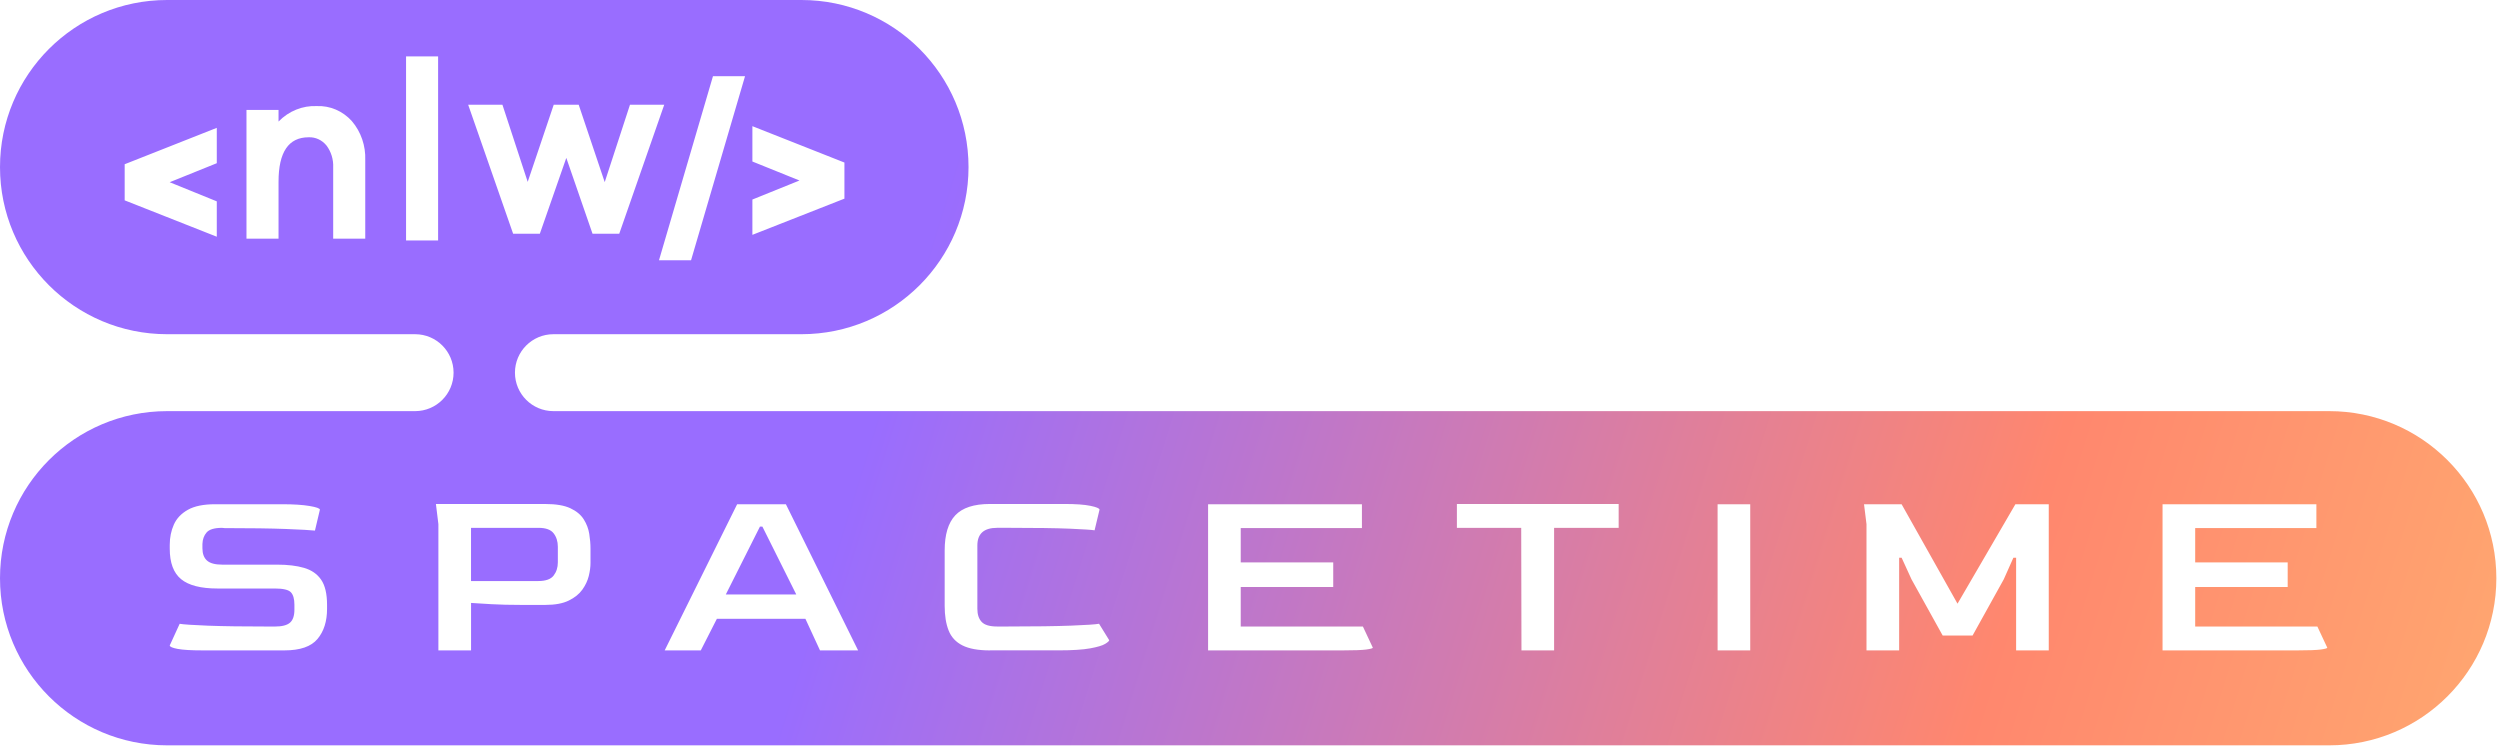
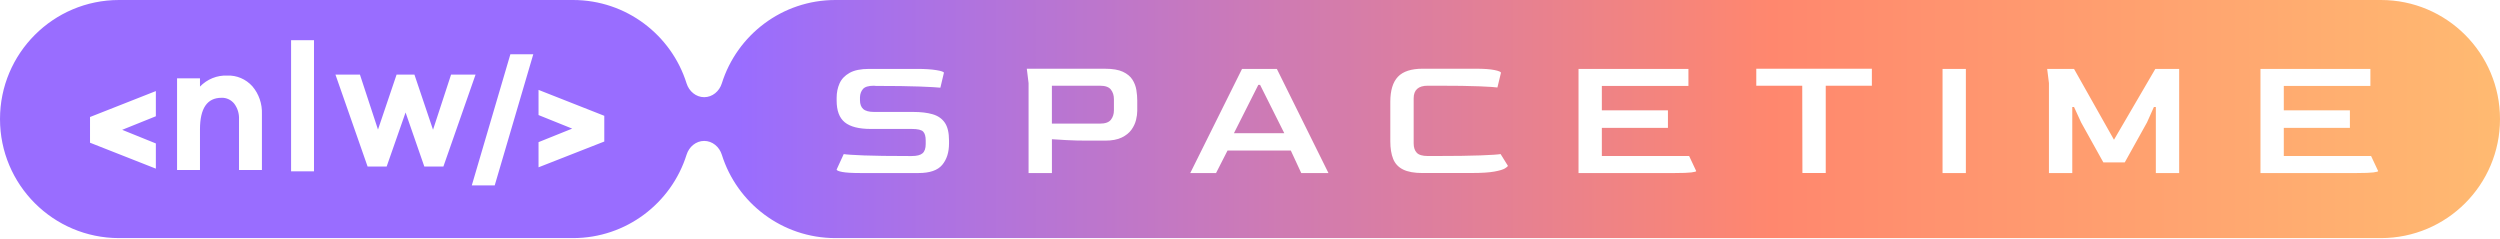
- <svg xmlns="http://www.w3.org/2000/svg" width="161" height="48" viewBox="0 0 161 48" fill="none">
-   <path fill-rule="evenodd" clip-rule="evenodd" d="M0 10.762C0 4.818 4.818 0 10.762 0H51.612C57.555 0 62.373 4.818 62.373 10.762C62.373 16.705 57.555 21.523 51.612 21.523H35.64C34.272 21.523 33.163 22.632 33.163 24C33.163 25.368 34.272 26.477 35.64 26.477H150.003C155.947 26.477 160.765 31.295 160.765 37.238C160.765 43.182 155.947 48 150.003 48H10.762C4.818 48 4.88281e-05 43.182 4.88281e-05 37.238C4.88281e-05 31.295 4.818 26.477 10.762 26.477H26.733C28.101 26.477 29.21 25.368 29.21 24C29.21 22.632 28.101 21.523 26.733 21.523H10.762C4.818 21.523 0 16.705 0 10.762ZM63.752 41.886C62.997 41.886 62.408 41.779 61.983 41.565C61.558 41.351 61.261 41.032 61.092 40.604C60.922 40.177 60.837 39.65 60.837 39.019V35.45C60.837 34.425 61.065 33.67 61.522 33.184C61.978 32.699 62.722 32.456 63.753 32.456H68.547C69.28 32.456 69.839 32.495 70.227 32.576C70.614 32.656 70.809 32.739 70.809 32.824L70.491 34.152C70.311 34.12 69.777 34.086 68.89 34.047C68.003 34.01 66.716 33.992 65.028 33.992H64.215C63.366 33.992 62.942 34.371 62.942 35.129V39.211C62.942 39.574 63.035 39.854 63.22 40.051C63.406 40.249 63.738 40.347 64.215 40.347H64.869C66.632 40.347 67.999 40.328 68.971 40.291C69.942 40.254 70.545 40.214 70.779 40.17L71.432 41.227C71.432 41.28 71.344 41.361 71.17 41.467C70.995 41.574 70.673 41.669 70.206 41.754C69.738 41.839 69.065 41.883 68.184 41.883H63.755L63.752 41.886ZM28.232 41.885V33.754L28.073 32.458H35.129C35.809 32.458 36.342 32.55 36.73 32.73C37.117 32.911 37.405 33.149 37.591 33.442C37.776 33.736 37.895 34.047 37.948 34.379C38.001 34.71 38.028 35.024 38.028 35.324V36.269C38.028 36.514 37.991 36.789 37.917 37.093C37.842 37.396 37.705 37.691 37.503 37.973C37.302 38.255 37.009 38.491 36.627 38.677C36.245 38.864 35.746 38.956 35.129 38.956H33.505C32.835 38.956 32.211 38.941 31.633 38.909C31.054 38.877 30.622 38.85 30.336 38.829V41.887H28.233L28.232 41.885ZM30.334 37.419H34.667C35.145 37.419 35.474 37.301 35.654 37.066C35.834 36.832 35.925 36.55 35.925 36.218V35.21C35.925 34.868 35.834 34.58 35.654 34.346C35.474 34.111 35.149 33.993 34.683 33.993H30.334V37.419ZM13.036 41.885C12.313 41.885 11.783 41.853 11.443 41.79C11.103 41.726 10.932 41.651 10.932 41.566L11.57 40.173C11.814 40.215 12.422 40.255 13.394 40.294C14.365 40.331 15.701 40.349 17.4 40.349H17.702C18.158 40.349 18.483 40.267 18.674 40.101C18.865 39.936 18.96 39.656 18.96 39.261V38.94C18.96 38.567 18.883 38.3 18.73 38.14C18.576 37.98 18.233 37.9 17.702 37.9H14.007C12.935 37.9 12.154 37.7 11.665 37.3C11.176 36.899 10.932 36.246 10.932 35.338V35.082C10.932 34.613 11.02 34.181 11.195 33.786C11.37 33.391 11.669 33.074 12.095 32.833C12.519 32.593 13.103 32.473 13.847 32.473H18.18C18.902 32.473 19.485 32.51 19.932 32.585C20.378 32.66 20.601 32.74 20.601 32.825L20.283 34.17C20.007 34.139 19.38 34.104 18.404 34.066C17.427 34.029 16.115 34.01 14.469 34.01L14.294 33.994C13.805 33.994 13.476 34.094 13.306 34.29C13.136 34.487 13.045 34.735 13.036 35.035V35.306C13.036 35.659 13.134 35.923 13.33 36.099C13.526 36.275 13.854 36.363 14.309 36.363H17.846C18.525 36.363 19.105 36.431 19.582 36.571C20.06 36.71 20.426 36.963 20.68 37.331C20.935 37.7 21.062 38.242 21.062 38.956V39.212C21.062 40.013 20.858 40.658 20.448 41.148C20.039 41.639 19.331 41.885 18.323 41.885H13.036ZM47.472 32.473L42.806 41.885H45.131L46.166 39.852H51.869L52.808 41.885H55.262L50.611 32.473H47.472ZM51.28 38.284H46.742L48.94 33.915H49.099L51.28 38.284ZM77.801 32.473V41.885H86.498C87.199 41.885 87.693 41.867 87.98 41.83C88.266 41.791 88.409 41.752 88.409 41.709L87.771 40.348H79.903V37.803H85.86V36.218H79.903V34.009H87.708V32.473H77.801ZM97.982 41.885L97.966 33.994H93.824V32.458H104.242V33.994H100.084V41.885H97.982ZM110.613 32.473V41.885H112.715V32.473H110.613ZM120.202 41.886V33.755L120.043 32.474H122.464L126.064 38.877L129.791 32.474H131.94V41.887H129.838V35.916H129.663L129.042 37.309L127.035 40.927H125.108L123.101 37.309L122.464 35.916H122.305V41.887H120.203L120.202 41.886ZM139.268 32.473V41.885H147.965C148.666 41.885 149.16 41.867 149.447 41.83C149.733 41.791 149.876 41.752 149.876 41.709L149.239 40.348H141.37V37.803H147.327V36.218H141.37V34.009H149.175V32.473H139.268ZM13.961 8.233V10.509V10.51L10.927 11.735L13.961 12.967V15.245L8.041 12.907H8.029V10.572H8.041L13.961 8.233ZM48.454 15.124V12.85L51.486 11.625L48.454 10.401V8.125L54.366 10.462H54.381V12.799H54.366L48.454 15.124ZM45.915 4.908L42.438 16.763H44.503L47.98 4.908H45.915ZM23.522 10.319C23.558 9.392 23.249 8.488 22.662 7.803H22.663C22.372 7.479 22.019 7.225 21.628 7.057C21.237 6.89 20.818 6.814 20.396 6.832C19.944 6.812 19.494 6.89 19.071 7.061C18.648 7.232 18.262 7.493 17.938 7.828V7.079H15.873V15.369H17.938V11.697C17.938 9.793 18.585 8.841 19.877 8.841C20.093 8.831 20.31 8.874 20.509 8.966C20.707 9.057 20.884 9.197 21.026 9.371C21.327 9.771 21.481 10.273 21.457 10.784V15.369H23.522V10.319ZM26.15 3.632V15.486H28.214V3.632H26.15ZM38.158 15.051H39.88L42.776 6.747H40.57L38.944 11.729L37.269 6.747H35.659L33.984 11.713L32.357 6.747H30.151L33.045 15.051H34.766L36.47 10.168L38.158 15.051Z" fill="url(#paint0_linear_19_262)" />
+ <svg xmlns="http://www.w3.org/2000/svg" width="210" height="20" viewBox="0 0 210 20" fill="none">
+   <path fill-rule="evenodd" clip-rule="evenodd" d="M0 10C0 4.477 4.477 0 10 0H48.129C52.609 0 56.401 2.946 57.673 7.007C57.88 7.666 58.461 8.163 59.152 8.163C59.843 8.163 60.425 7.666 60.632 7.007C61.904 2.946 65.696 0 70.176 0H200C205.523 0 210 4.477 210 10C210 15.523 205.523 20 200.001 20H70.176C65.696 20 61.904 17.054 60.632 12.993C60.425 12.334 59.843 11.837 59.152 11.837C58.461 11.837 57.88 12.334 57.673 12.993C56.401 17.054 52.609 20 48.129 20H10C4.477 20 0 15.523 0 10ZM119.503 14.535C118.8 14.535 118.25 14.436 117.855 14.237C117.458 14.038 117.182 13.742 117.024 13.344C116.866 12.947 116.786 12.457 116.786 11.871V8.554C116.786 7.602 116.999 6.9 117.425 6.449C117.85 5.999 118.543 5.772 119.504 5.772H123.971C124.654 5.772 125.176 5.809 125.538 5.884C125.898 5.958 126.08 6.036 126.08 6.115L125.783 7.349C125.615 7.319 125.118 7.287 124.291 7.251C123.465 7.217 122.266 7.199 120.692 7.199H119.935C119.143 7.199 118.748 7.552 118.748 8.256V12.049C118.748 12.387 118.834 12.647 119.007 12.83C119.18 13.014 119.49 13.105 119.935 13.105H120.544C122.187 13.105 123.461 13.088 124.367 13.053C125.272 13.019 125.834 12.982 126.051 12.941L126.66 13.922C126.66 13.972 126.579 14.047 126.416 14.146C126.253 14.245 125.953 14.334 125.518 14.413C125.082 14.492 124.454 14.532 123.633 14.532H119.506L119.503 14.535ZM86.4 14.534V6.979L86.252 5.774H92.828C93.462 5.774 93.958 5.859 94.32 6.027C94.681 6.196 94.949 6.416 95.122 6.688C95.295 6.962 95.406 7.251 95.455 7.559C95.505 7.867 95.529 8.159 95.529 8.437V9.315C95.529 9.543 95.495 9.799 95.426 10.081C95.356 10.363 95.228 10.637 95.04 10.899C94.853 11.161 94.58 11.38 94.224 11.553C93.868 11.726 93.403 11.813 92.828 11.813H91.314C90.69 11.813 90.108 11.798 89.57 11.768C89.03 11.739 88.627 11.714 88.361 11.694V14.536H86.402L86.4 14.534ZM88.359 10.384H92.397C92.843 10.384 93.149 10.274 93.317 10.056C93.485 9.839 93.569 9.576 93.569 9.268V8.331C93.569 8.013 93.485 7.746 93.317 7.528C93.149 7.31 92.847 7.201 92.412 7.201H88.359V10.384ZM72.238 14.535C71.565 14.535 71.071 14.505 70.753 14.446C70.437 14.387 70.278 14.317 70.278 14.238L70.872 12.943C71.099 12.983 71.666 13.02 72.572 13.056C73.477 13.09 74.722 13.107 76.305 13.107H76.587C77.012 13.107 77.314 13.031 77.492 12.877C77.67 12.723 77.759 12.463 77.759 12.096V11.798C77.759 11.451 77.688 11.203 77.544 11.054C77.401 10.905 77.081 10.831 76.587 10.831H73.143C72.144 10.831 71.417 10.645 70.961 10.273C70.505 9.902 70.278 9.294 70.278 8.451V8.213C70.278 7.777 70.359 7.376 70.522 7.009C70.685 6.642 70.965 6.347 71.361 6.123C71.756 5.9 72.301 5.788 72.994 5.788H77.032C77.705 5.788 78.248 5.823 78.665 5.893C79.081 5.962 79.288 6.037 79.288 6.116L78.992 7.366C78.735 7.336 78.151 7.304 77.24 7.268C76.33 7.234 75.107 7.217 73.573 7.217L73.41 7.202C72.954 7.202 72.648 7.294 72.49 7.477C72.332 7.66 72.247 7.89 72.238 8.169V8.421C72.238 8.749 72.329 8.994 72.512 9.158C72.695 9.321 73 9.403 73.425 9.403H76.72C77.354 9.403 77.894 9.467 78.338 9.596C78.784 9.725 79.125 9.961 79.362 10.303C79.6 10.645 79.718 11.149 79.718 11.813V12.051C79.718 12.794 79.528 13.394 79.146 13.85C78.765 14.306 78.105 14.535 77.165 14.535H72.238ZM104.331 5.788L99.982 14.535H102.149L103.113 12.645H108.428L109.304 14.535H111.59L107.256 5.788H104.331ZM107.88 11.188H103.651L105.699 7.128H105.847L107.88 11.188ZM132.596 5.788V14.535H140.701C141.354 14.535 141.815 14.517 142.082 14.483C142.348 14.447 142.482 14.41 142.482 14.371L141.888 13.106H134.555V10.742H140.107V9.269H134.555V7.216H141.828V5.788H132.596ZM151.403 14.534L151.388 7.202H147.528V5.774H157.237V7.202H153.362V14.534H151.403ZM163.174 5.788V14.535H165.133V5.788H163.174ZM172.111 14.535V6.979L171.962 5.789H174.219L177.574 11.739L181.047 5.789H183.05V14.536H181.091V8.988H180.928L180.349 10.282L178.479 13.644H176.683L174.813 10.282L174.219 8.988H174.071V14.536H172.112L172.111 14.535ZM189.88 5.788V14.535H197.985C198.638 14.535 199.099 14.517 199.366 14.483C199.633 14.447 199.766 14.41 199.766 14.371L199.172 13.106H191.839V10.742H197.391V9.269H191.839V7.216H199.113V5.788H189.88ZM13.092 7.65V9.765V9.766L10.263 10.905L13.092 12.049V14.166L7.574 11.993H7.562V9.824H7.574L13.092 7.65ZM45.237 14.054V11.94L48.063 10.803L45.237 9.665V7.55L50.747 9.722H50.76V11.893H50.747L45.237 14.054ZM42.871 4.561L39.63 15.576H41.555L44.795 4.561H42.871ZM22.001 9.589C22.035 8.727 21.747 7.887 21.2 7.25H21.201C20.93 6.949 20.601 6.713 20.236 6.558C19.872 6.402 19.482 6.332 19.089 6.349C18.667 6.33 18.247 6.402 17.853 6.561C17.459 6.72 17.099 6.963 16.798 7.274V6.578H14.873V14.281H16.798V10.87C16.798 9.1 17.4 8.215 18.605 8.215C18.806 8.206 19.008 8.246 19.193 8.331C19.378 8.416 19.543 8.546 19.675 8.708C19.956 9.079 20.1 9.546 20.077 10.02V14.281H22.001V9.589ZM24.451 3.374V14.39H26.375V3.374H24.451ZM35.642 13.986H37.246L39.946 6.269H37.889L36.374 10.899L34.813 6.269H33.312L31.751 10.884L30.235 6.269H28.179L30.877 13.986H32.48L34.068 9.448L35.642 13.986Z" fill="url(#paint0_linear_46_3605)" />
  <defs>
-     <linearGradient id="paint0_linear_19_262" x1="12.897" y1="4.70915e-07" x2="200.883" y2="58.506" gradientUnits="userSpaceOnUse">
+     <linearGradient id="paint0_linear_46_3605" x1="3.48" y1="-6.653" x2="236.326" y2="-6.653" gradientUnits="userSpaceOnUse">
      <stop offset="0.251" stop-color="#996DFF" />
      <stop offset="0.624" stop-color="#FF876E" />
      <stop offset="1" stop-color="#FFD072" />
    </linearGradient>
  </defs>
</svg>
